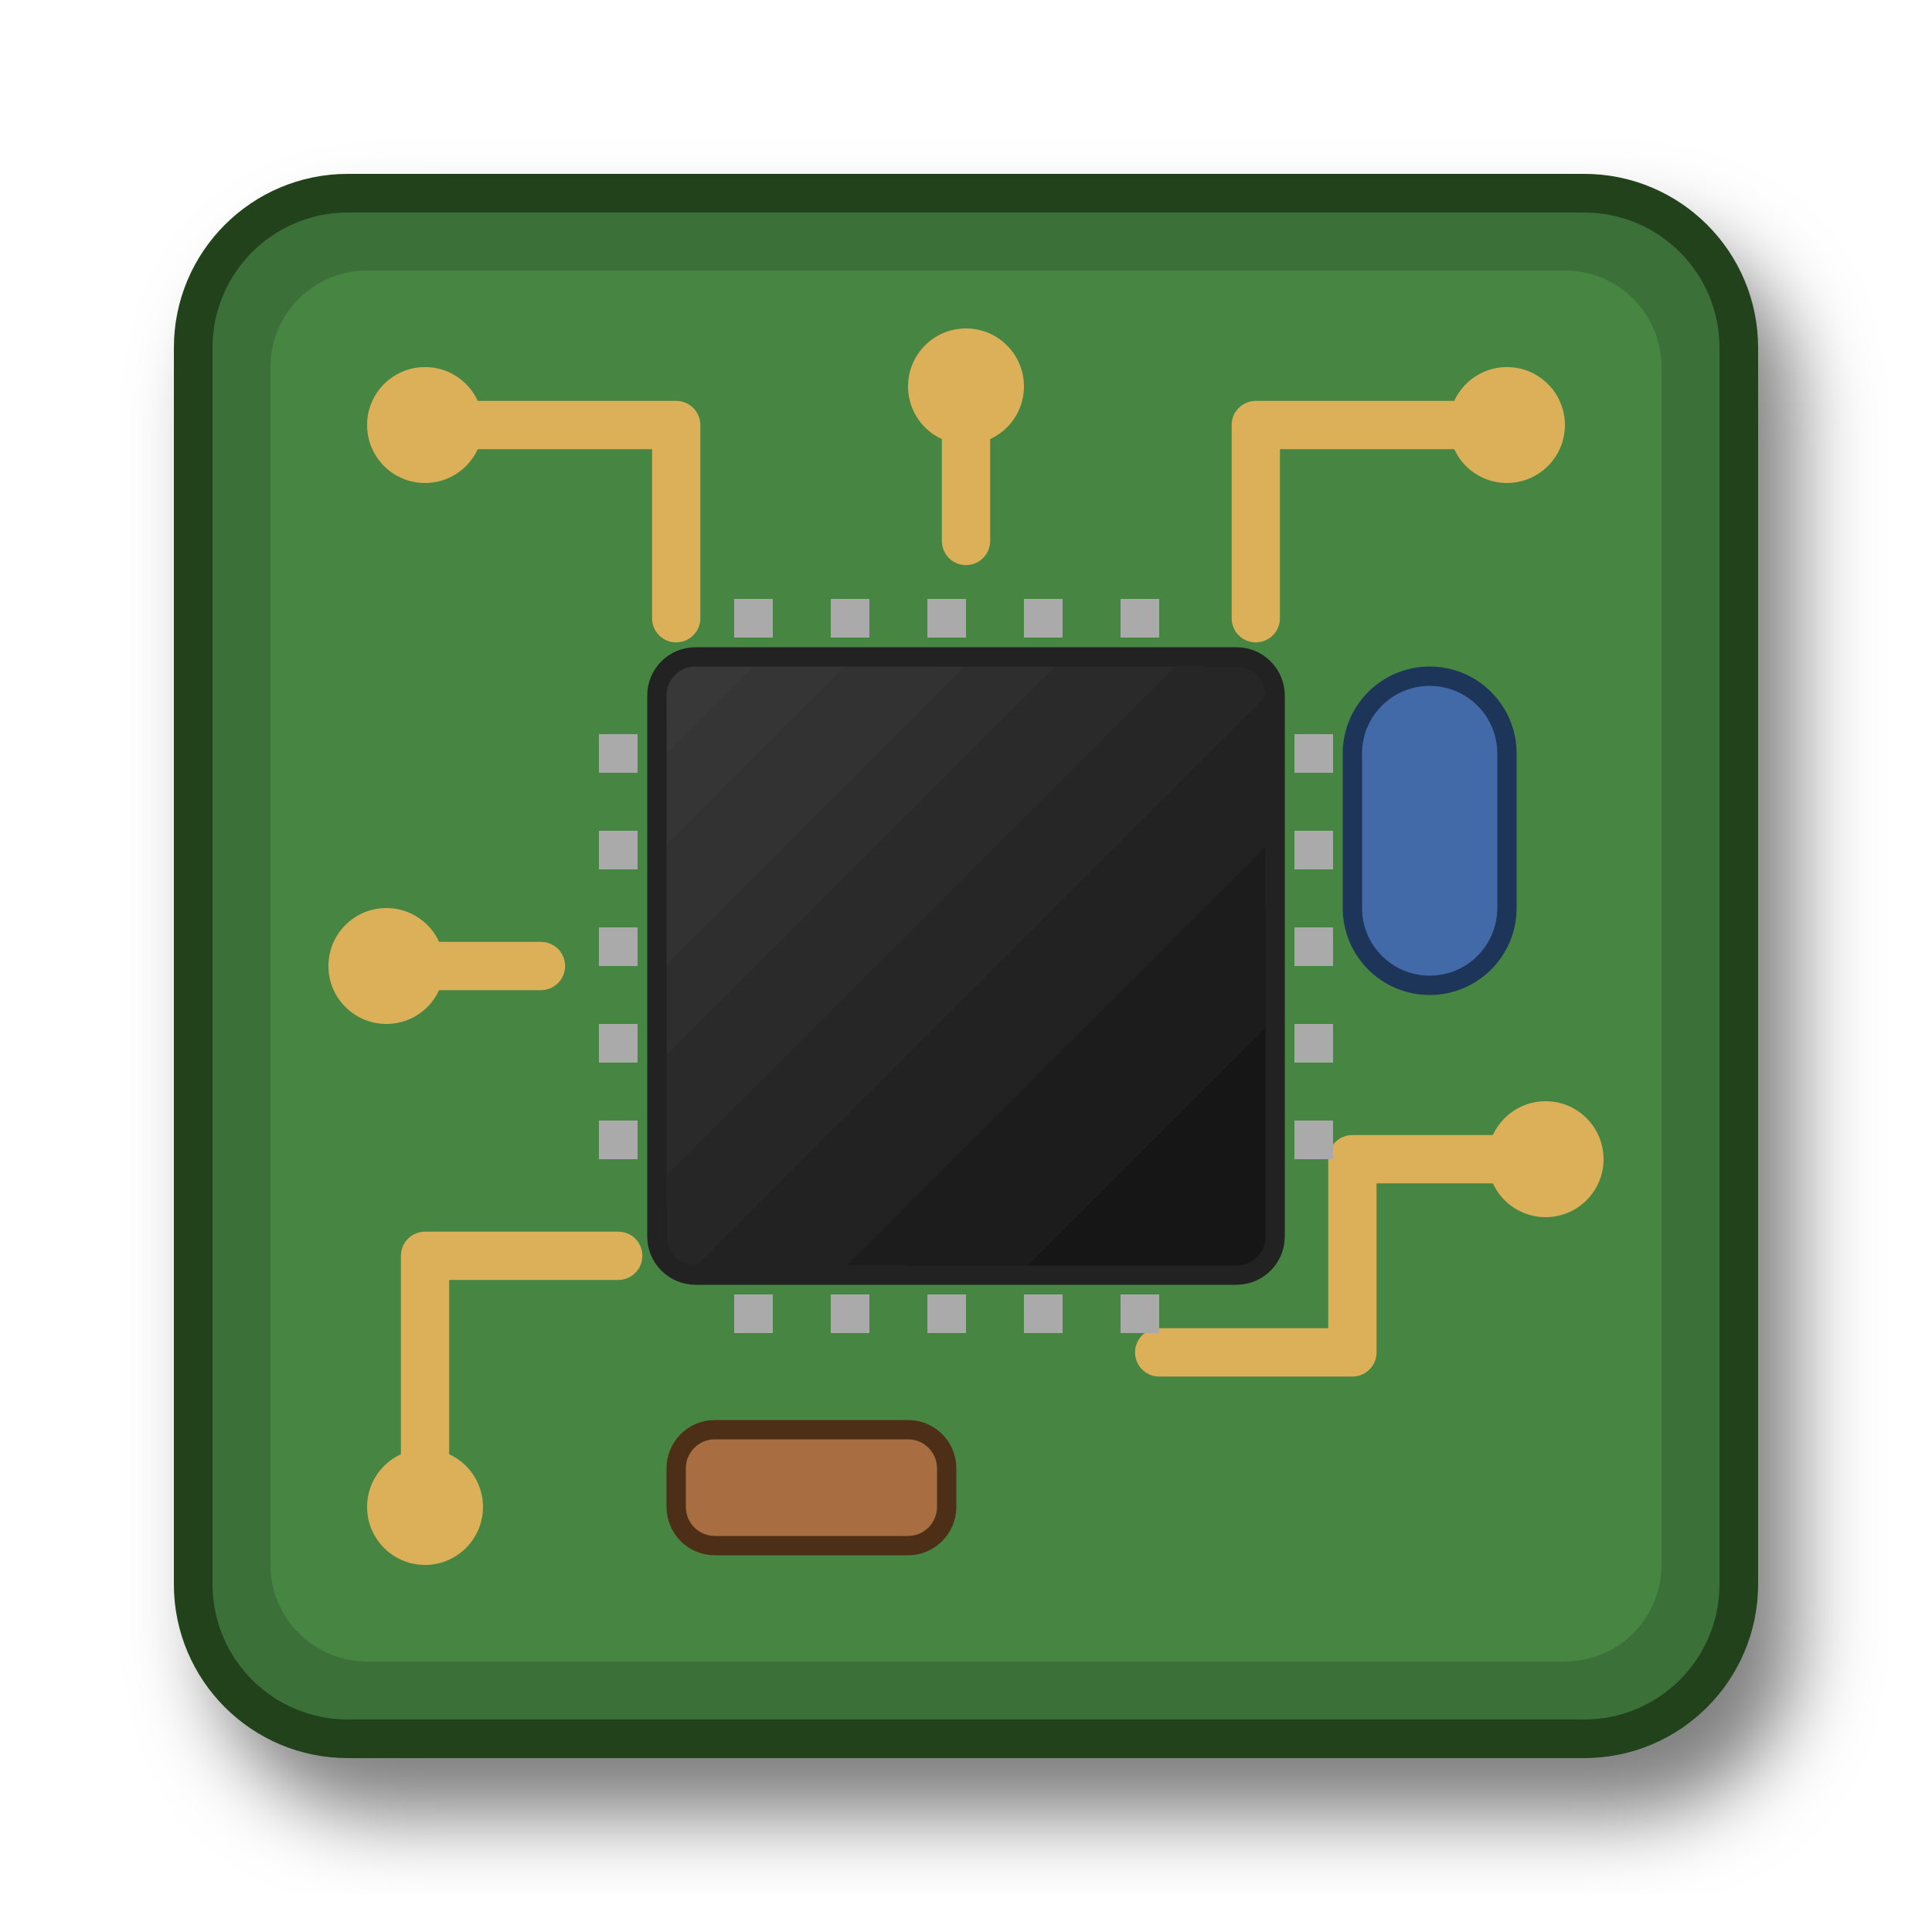
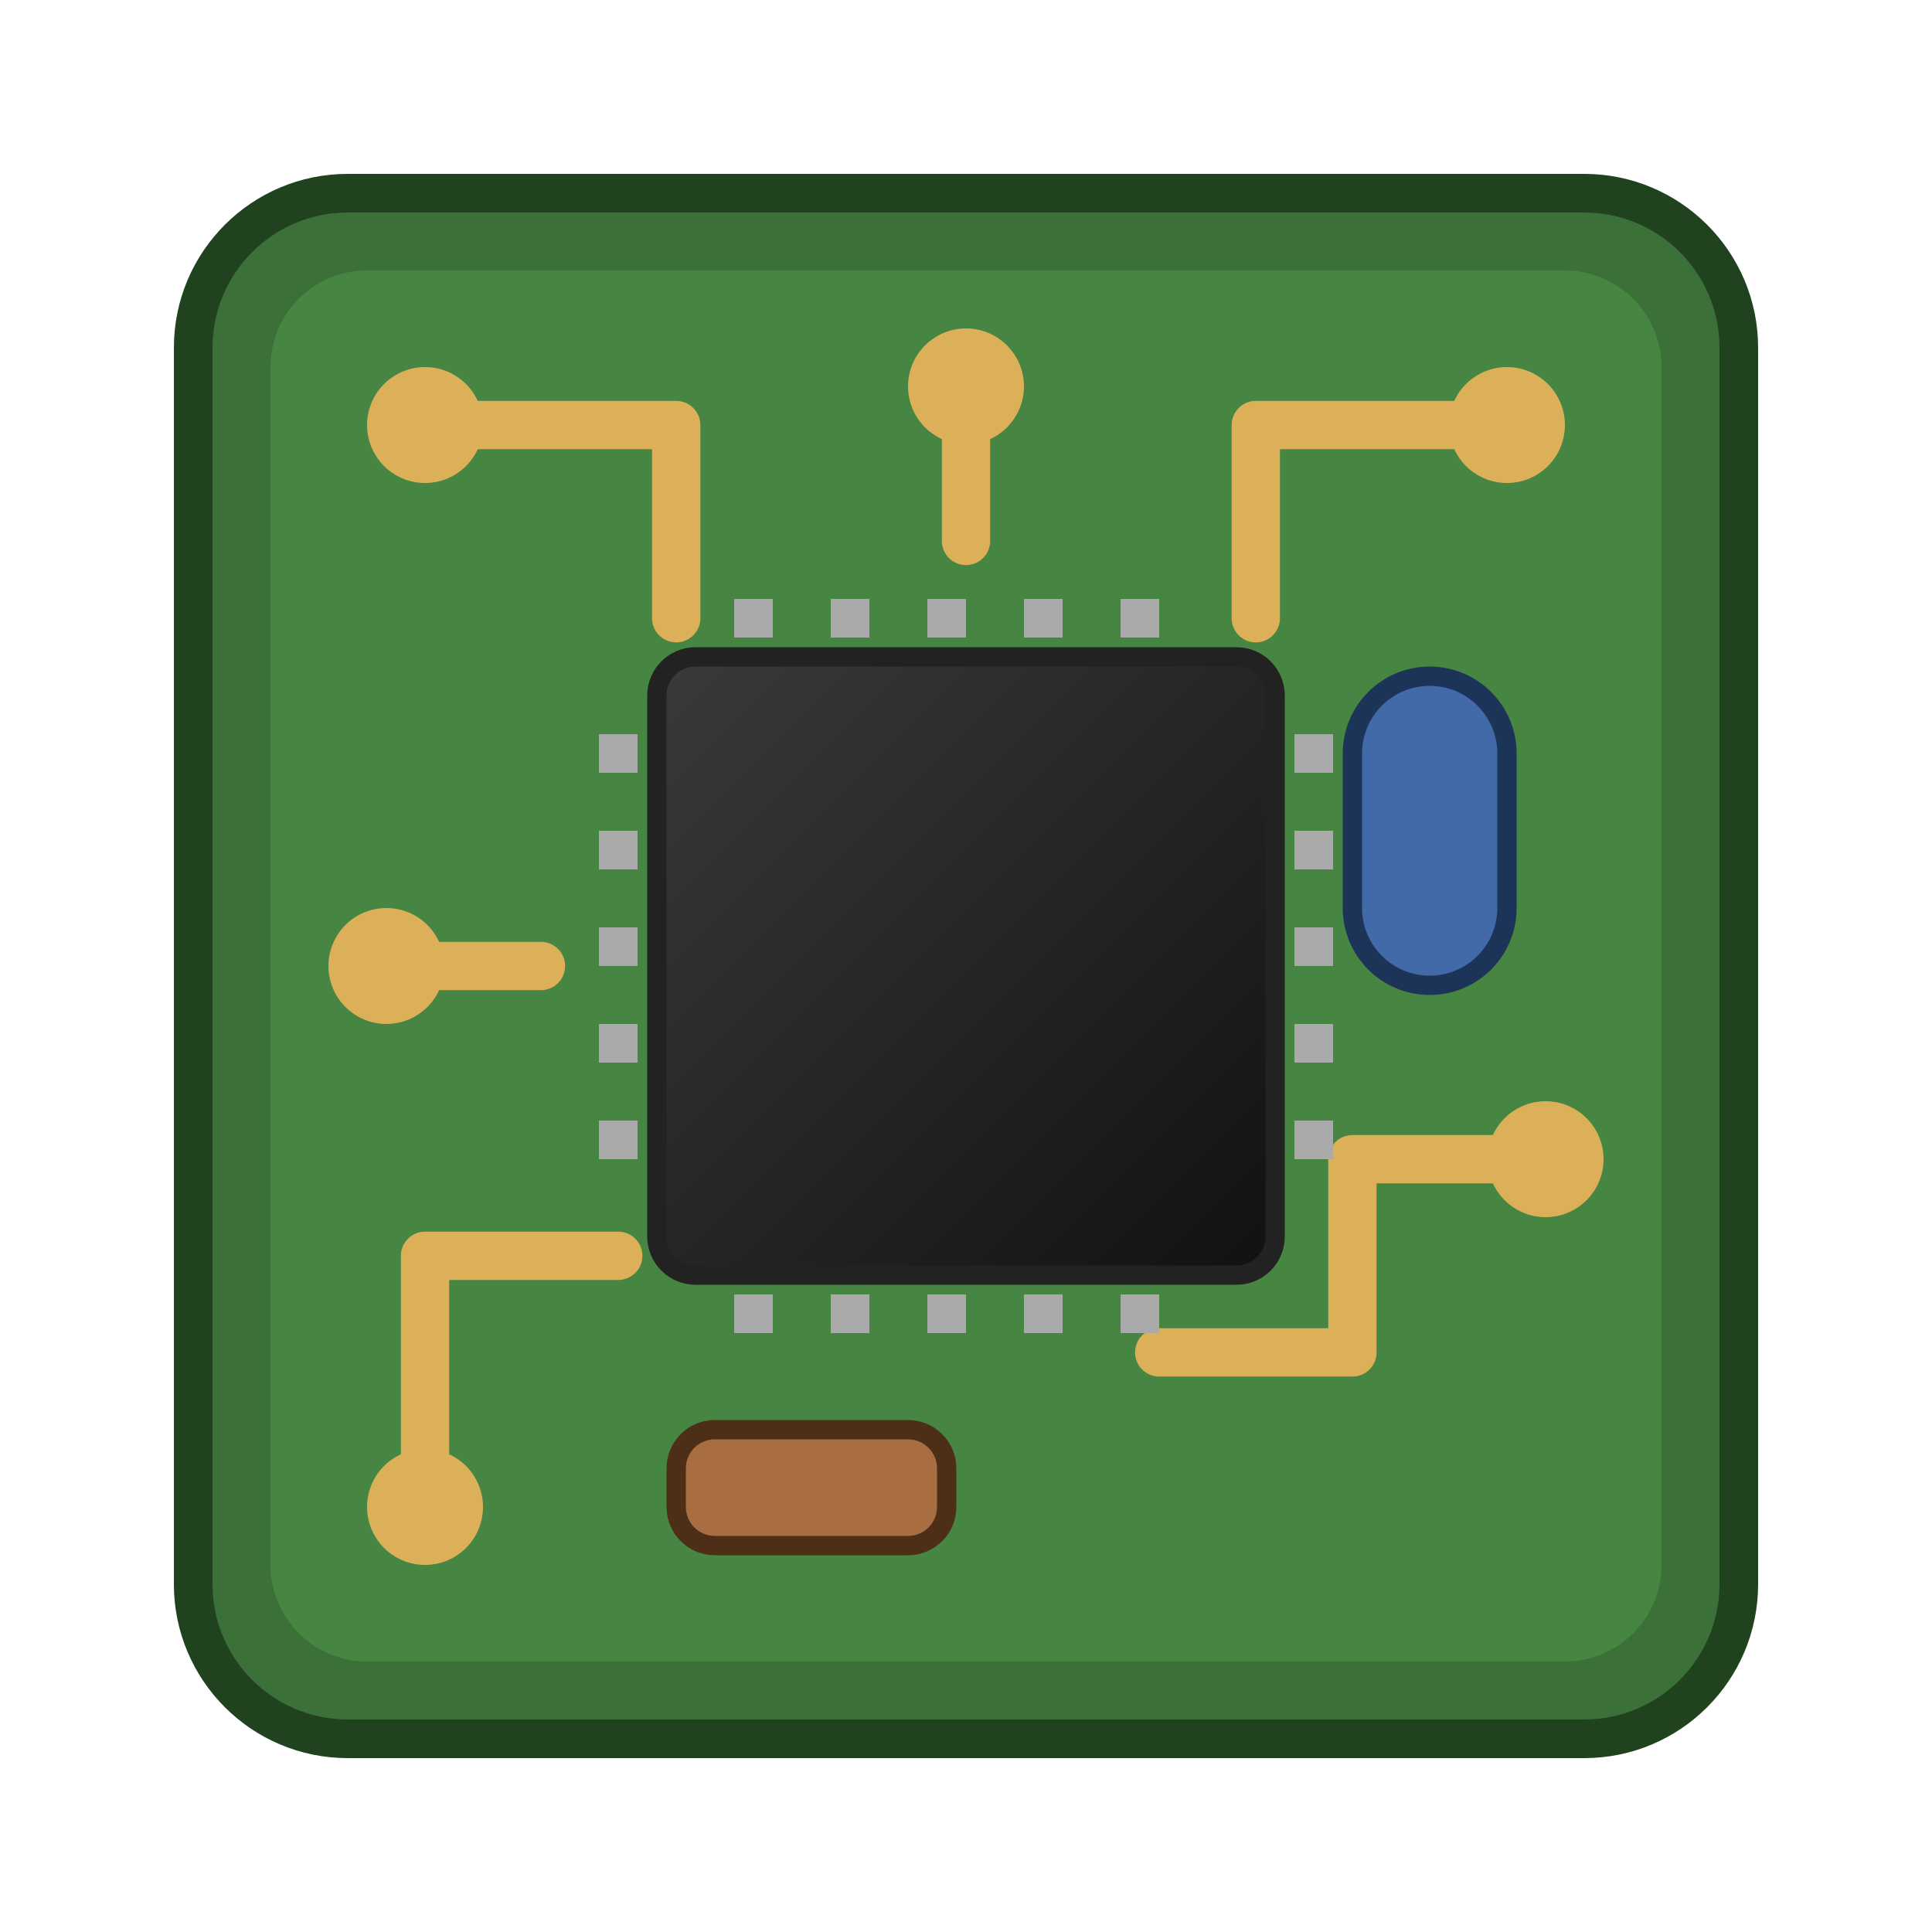
<svg xmlns="http://www.w3.org/2000/svg" viewBox="0 0 100 100" width="200" height="200">
  <defs>
-     <filter id="boardShadow">
-       <feDropShadow dx="2" dy="3" stdDeviation="2" flood-color="#000" flood-opacity="0.5" />
-     </filter>
    <linearGradient id="chipGradient" x1="0%" y1="0%" x2="100%" y2="100%">
      <stop offset="0%" stop-color="#3a3a3a" />
      <stop offset="100%" stop-color="#111111" />
    </linearGradient>
  </defs>
-   <g filter="url(#boardShadow)">
+   <g>
    <rect x="10" y="10" width="80" height="80" rx="8" fill="#3b7038" stroke="#21421f" stroke-width="2" />
    <rect x="14" y="14" width="72" height="72" rx="5" fill="#468542" />
    <g fill="none" stroke="#dcb059" stroke-width="2.5" stroke-linejoin="round" stroke-linecap="round">
      <path d="M 22 22 L 35 22 L 35 32" />
      <path d="M 78 22 L 65 22 L 65 32" />
      <path d="M 22 78 L 22 65 L 32 65" />
      <path d="M 50 20 L 50 28" />
      <path d="M 20 50 L 28 50" />
      <path d="M 80 60 L 70 60 L 70 70 L 60 70" />
    </g>
    <g fill="#dcb059">
      <circle cx="22" cy="22" r="3" />
      <circle cx="78" cy="22" r="3" />
      <circle cx="22" cy="78" r="3" />
      <circle cx="50" cy="20" r="3" />
      <circle cx="20" cy="50" r="3" />
      <circle cx="80" cy="60" r="3" />
    </g>
    <rect x="34" y="34" width="32" height="32" rx="2" fill="url(#chipGradient)" stroke="#222" stroke-width="1" />
    <line x1="32" y1="38" x2="32" y2="62" stroke="#aaa" stroke-width="2" stroke-dasharray="2 3" />
    <line x1="68" y1="38" x2="68" y2="62" stroke="#aaa" stroke-width="2" stroke-dasharray="2 3" />
    <line x1="38" y1="32" x2="62" y2="32" stroke="#aaa" stroke-width="2" stroke-dasharray="2 3" />
    <line x1="38" y1="68" x2="62" y2="68" stroke="#aaa" stroke-width="2" stroke-dasharray="2 3" />
    <rect x="70" y="35" width="8" height="16" rx="4" fill="#4269a8" stroke="#1d3459" stroke-width="1" />
    <rect x="35" y="74" width="14" height="6" rx="2" fill="#a86e42" stroke="#4d2f17" stroke-width="1" />
  </g>
</svg>
